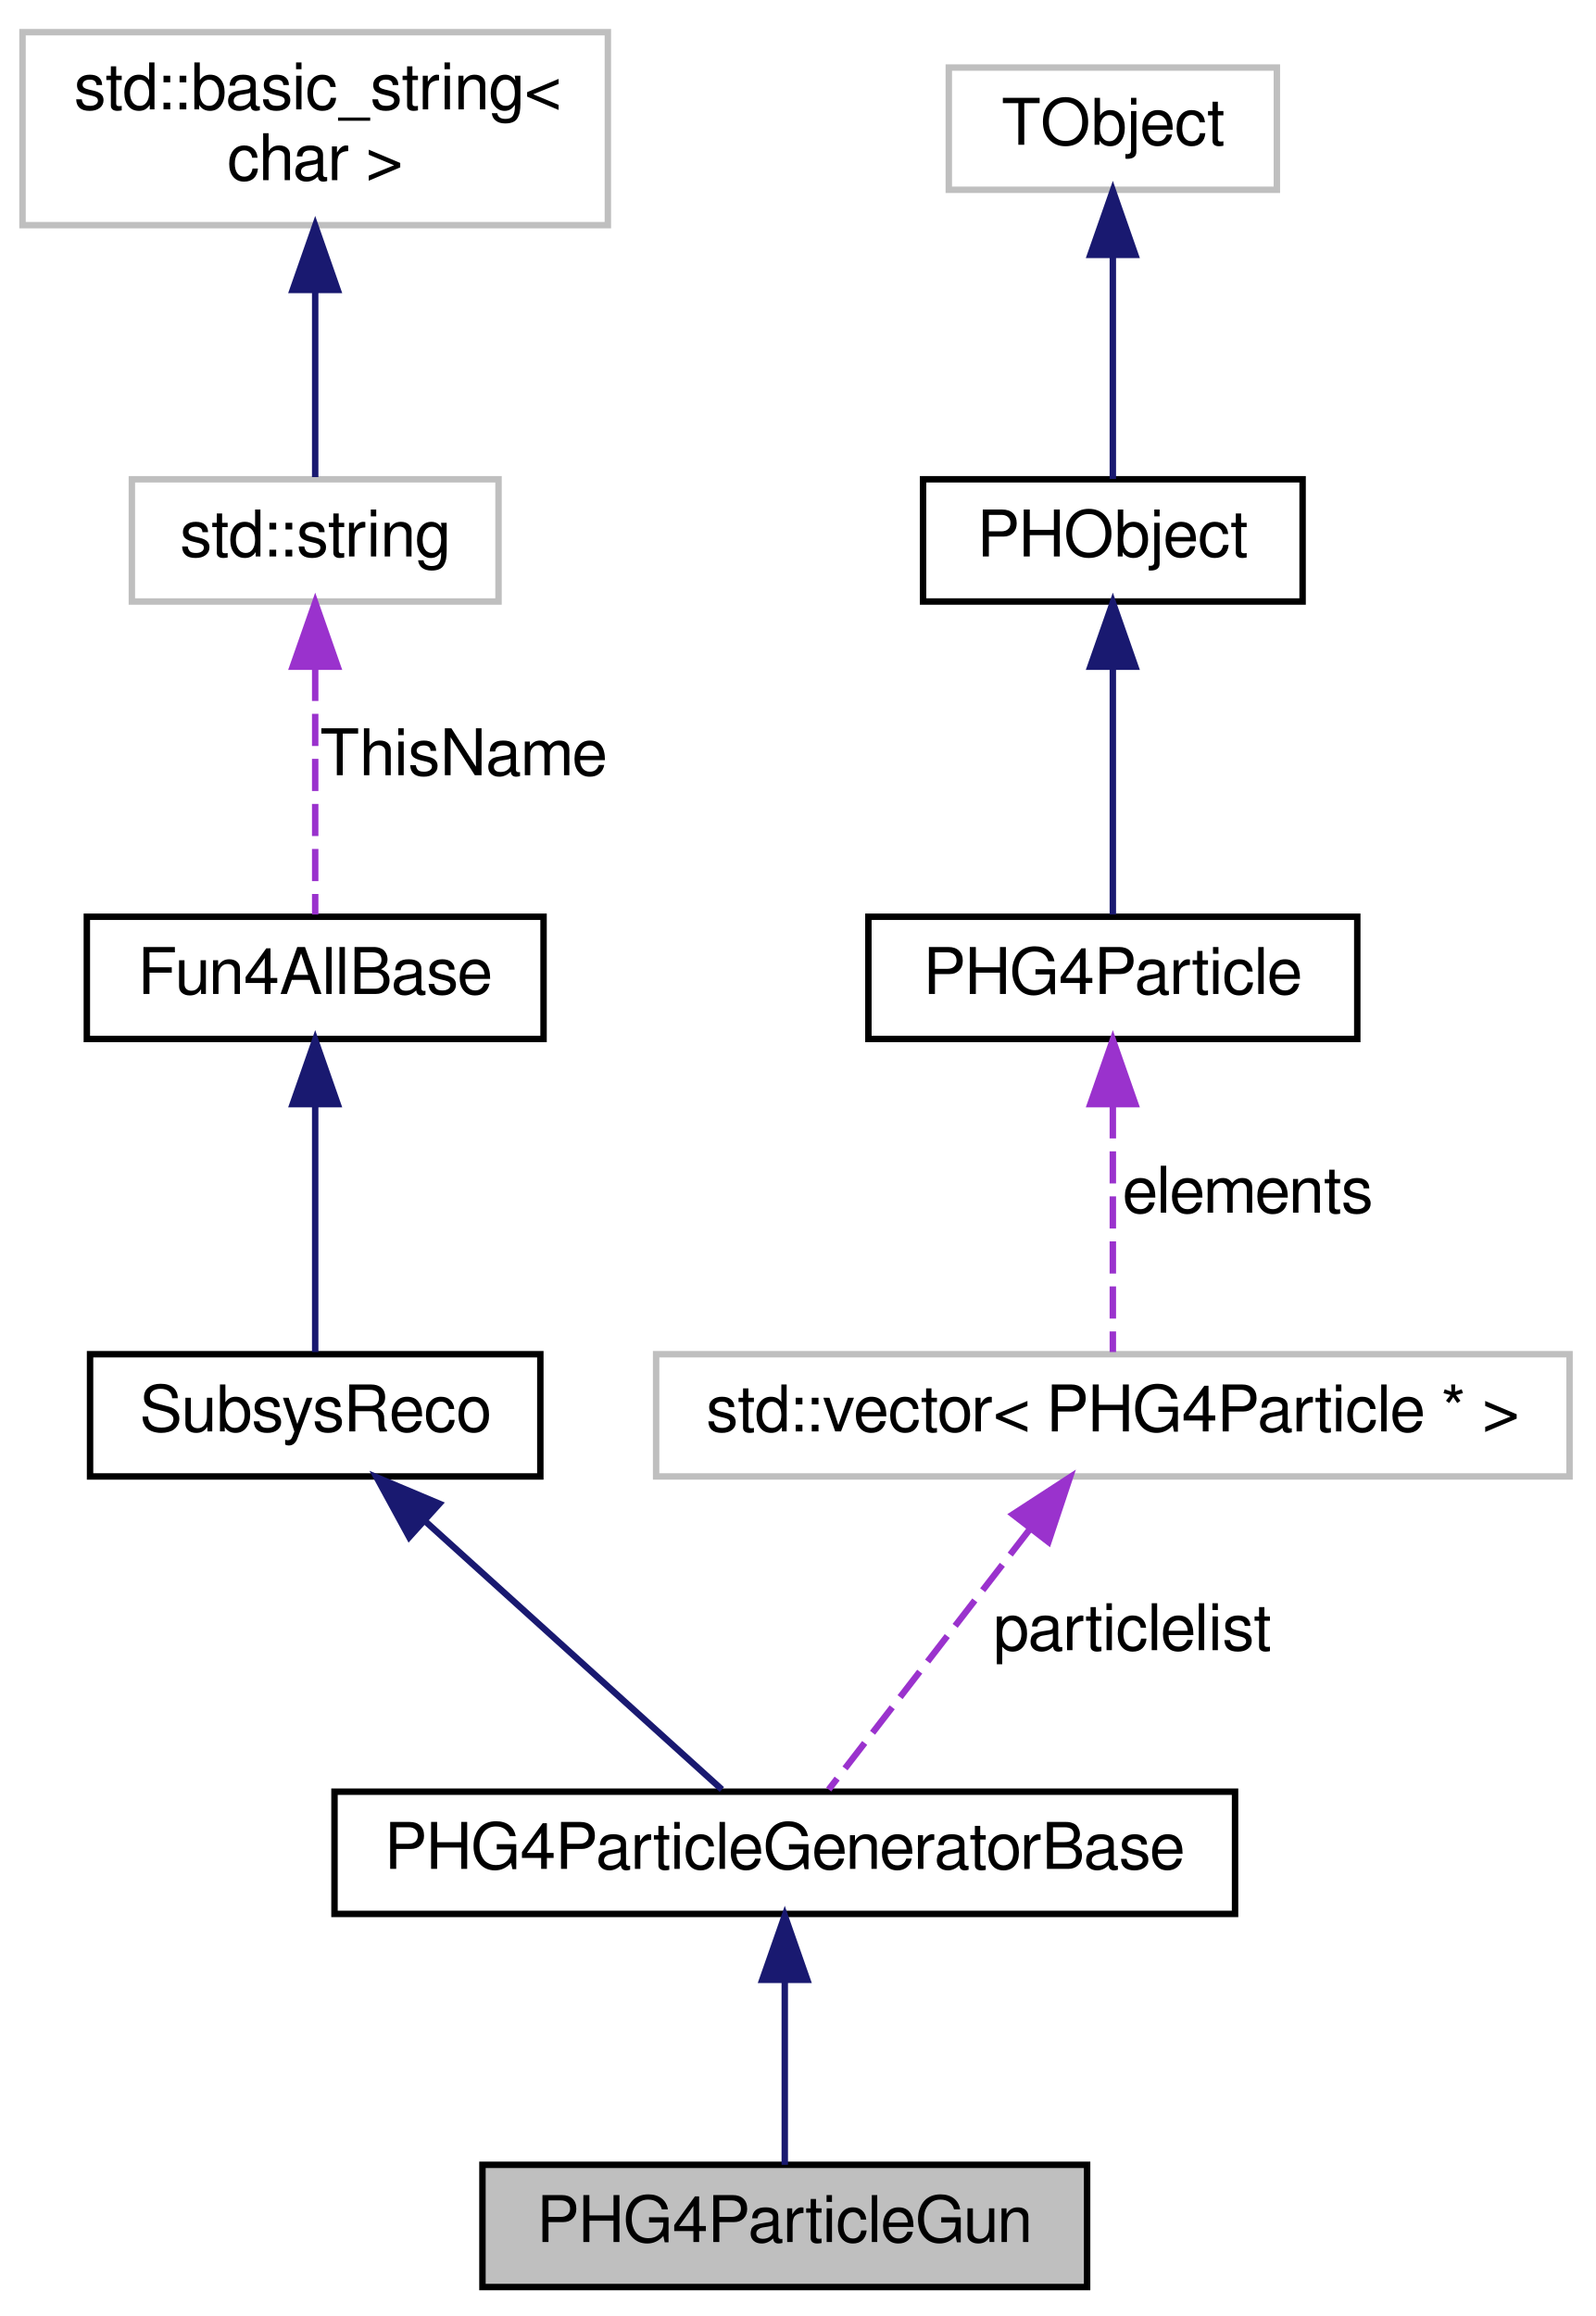
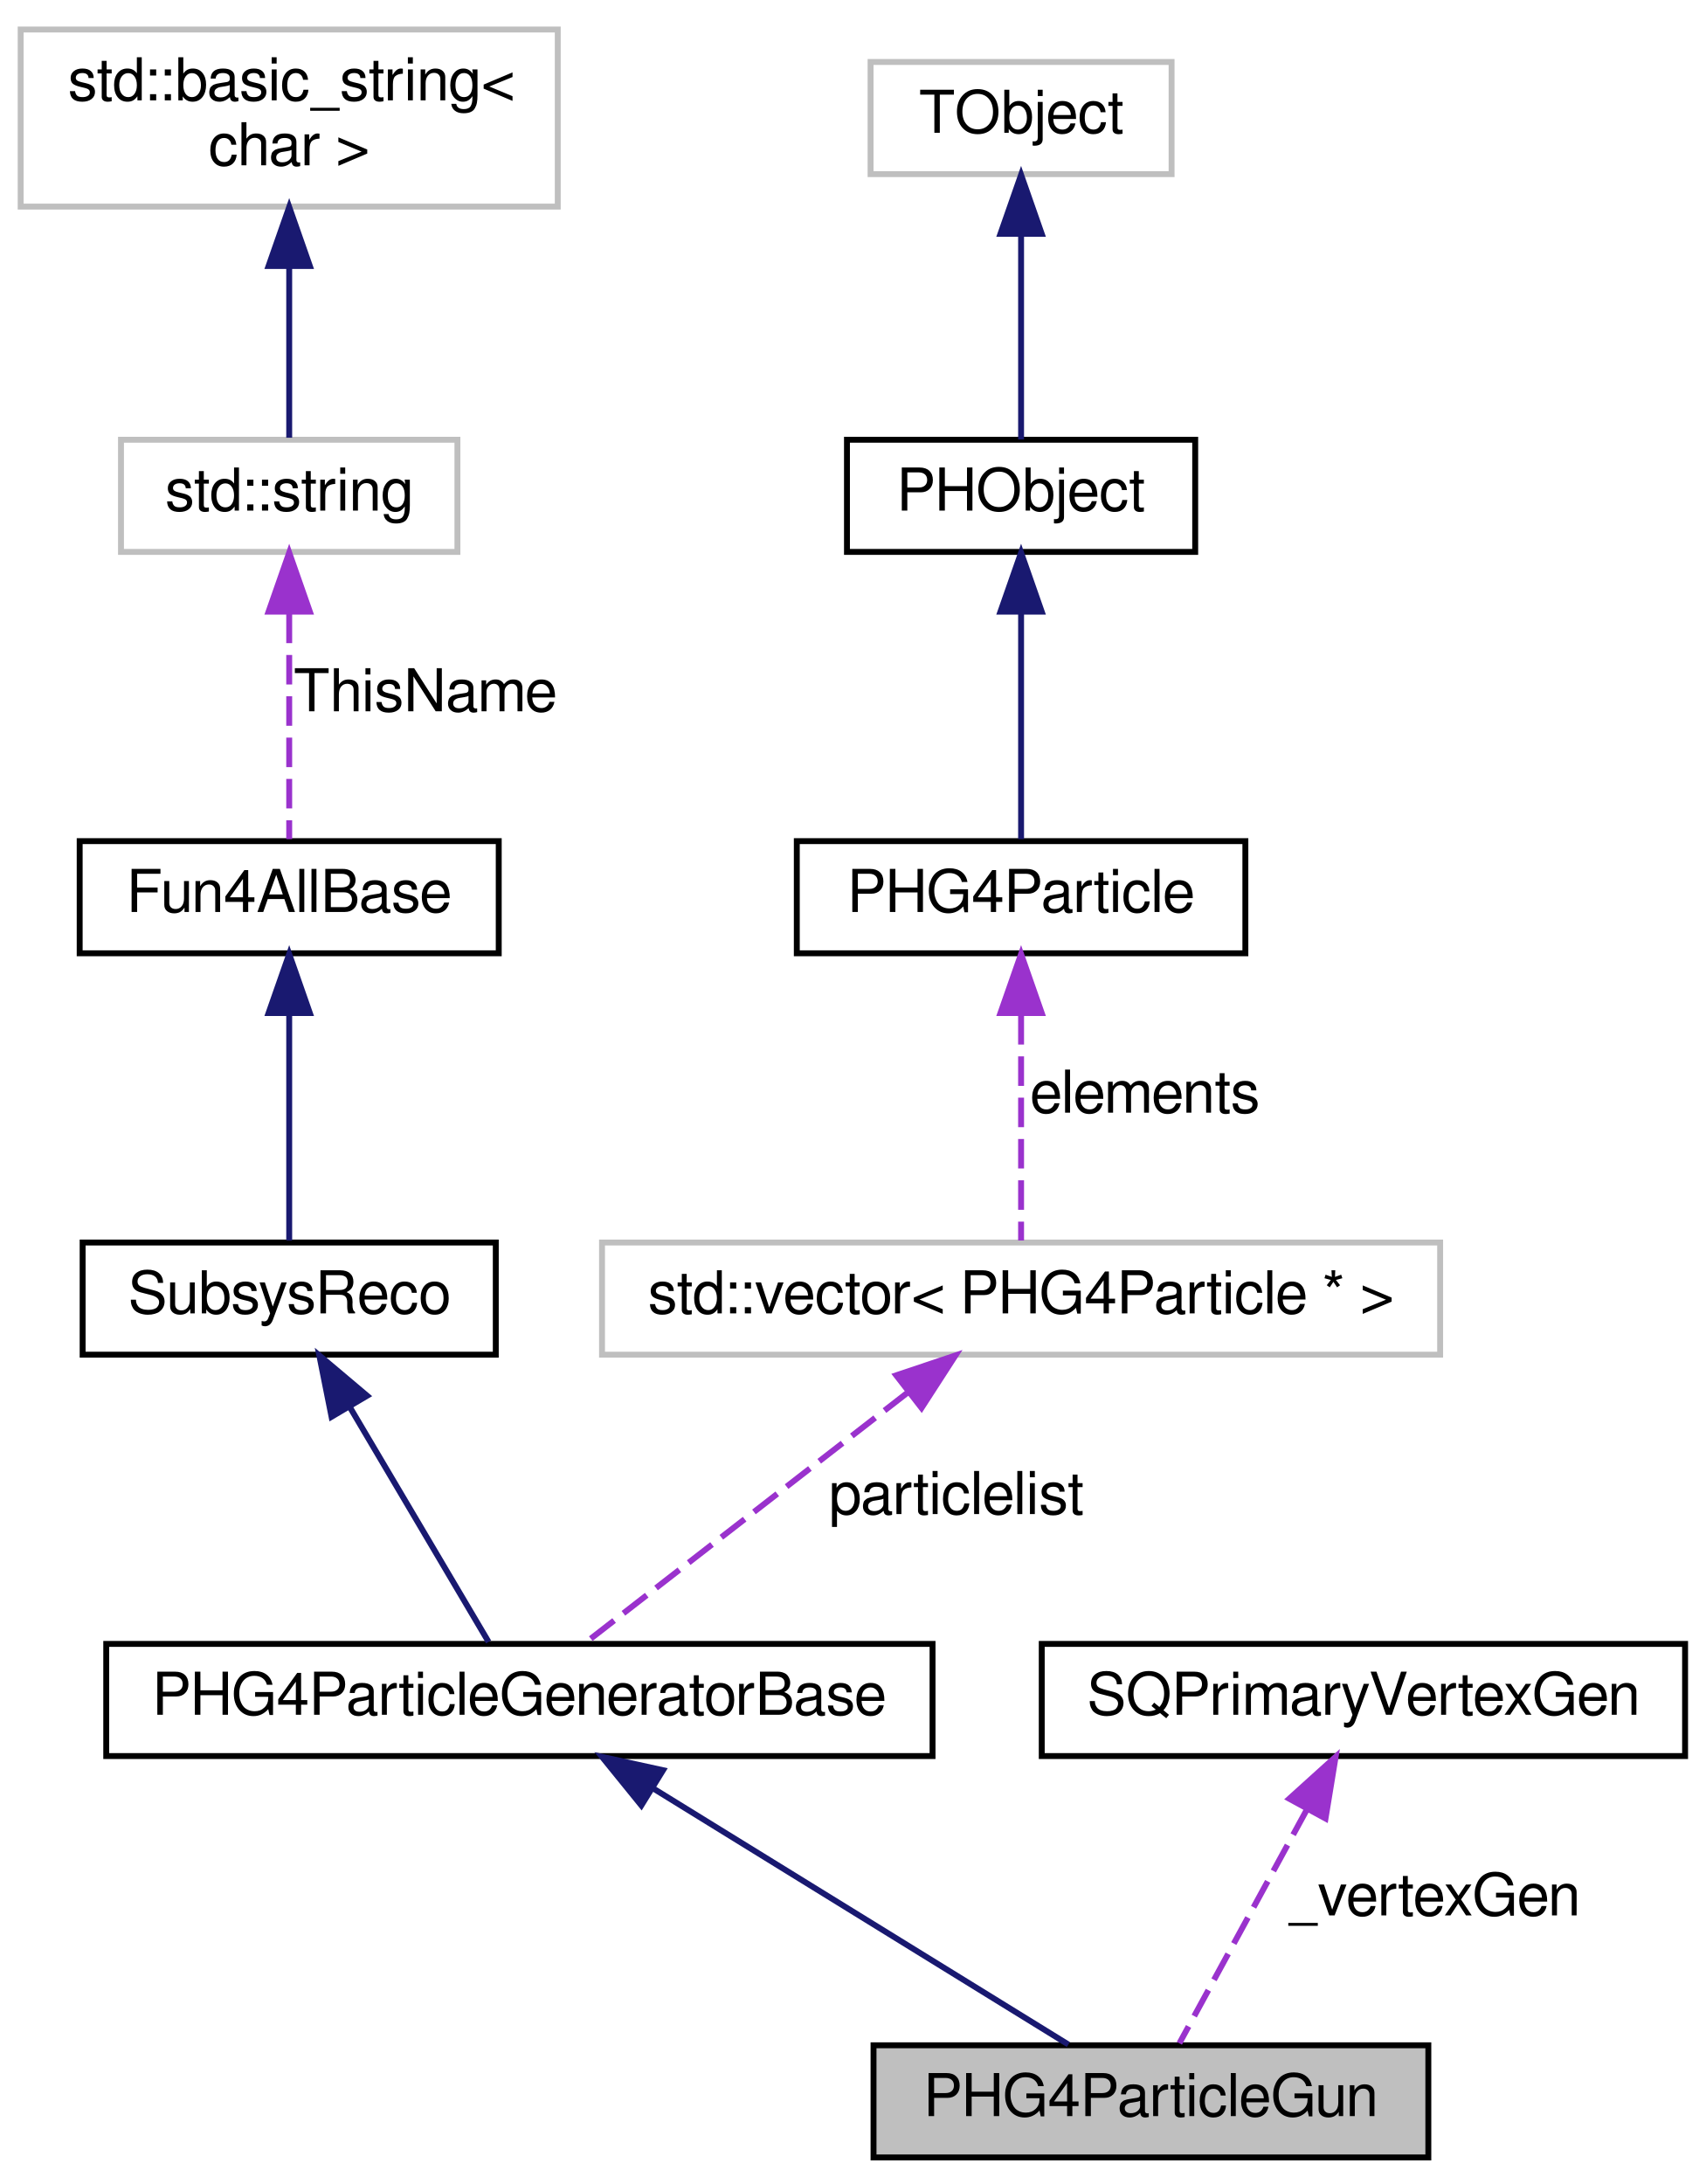
- <svg xmlns="http://www.w3.org/2000/svg" xmlns:xlink="http://www.w3.org/1999/xlink" width="248pt" height="360pt" viewBox="0.00 0.00 248.00 360.00">
-   <g id="graph0" class="graph" transform="scale(1 1) rotate(0) translate(4 356)">
+ <svg xmlns="http://www.w3.org/2000/svg" xmlns:xlink="http://www.w3.org/1999/xlink" width="289pt" height="370pt" viewBox="0.00 0.00 289.00 370.00">
+   <g id="graph0" class="graph" transform="scale(1 1) rotate(0) translate(4 366)">
    <g id="node1" class="node">
-       <polygon fill="#bfbfbf" stroke="black" points="71,-0.5 71,-19.5 165,-19.5 165,-0.5 71,-0.5" />
-       <text text-anchor="middle" x="118" y="-7.5" font-family="FreeSans" font-size="10.00">PHG4ParticleGun</text>
+       <polygon fill="#bfbfbf" stroke="black" points="144,-0.5 144,-19.5 238,-19.5 238,-0.5 144,-0.5" />
+       <text text-anchor="middle" x="191" y="-7.5" font-family="FreeSans" font-size="10.00">PHG4ParticleGun</text>
    </g>
    <g id="node2" class="node">
      <g id="a_node2">
        <a xlink:href="../../d8/d78/classPHG4ParticleGeneratorBase.html" target="_top" xlink:title="PHG4ParticleGeneratorBase">
-           <polygon fill="none" stroke="black" points="48,-58.5 48,-77.5 188,-77.5 188,-58.5 48,-58.5" />
-           <text text-anchor="middle" x="118" y="-65.5" font-family="FreeSans" font-size="10.00">PHG4ParticleGeneratorBase</text>
+           <polygon fill="none" stroke="black" points="14,-68.5 14,-87.5 154,-87.5 154,-68.5 14,-68.5" />
+           <text text-anchor="middle" x="84" y="-75.5" font-family="FreeSans" font-size="10.00">PHG4ParticleGeneratorBase</text>
        </a>
      </g>
    </g>
    <g id="edge1" class="edge">
-       <path fill="none" stroke="midnightblue" d="M118,-47.953C118,-38.288 118,-27.031 118,-19.505" />
-       <polygon fill="midnightblue" stroke="midnightblue" points="114.5,-48.25 118,-58.25 121.5,-48.25 114.5,-48.25" />
+       <path fill="none" stroke="midnightblue" d="M106.716,-62.988C128.002,-49.858 159.143,-30.65 177.008,-19.631" />
+       <polygon fill="midnightblue" stroke="midnightblue" points="104.662,-60.143 97.988,-68.372 108.337,-66.101 104.662,-60.143" />
    </g>
    <g id="node3" class="node">
      <g id="a_node3">
        <a xlink:href="../../d0/d32/classSubsysReco.html" target="_top" xlink:title="SubsysReco">
-           <polygon fill="none" stroke="black" points="10,-126.5 10,-145.5 80,-145.5 80,-126.5 10,-126.5" />
-           <text text-anchor="middle" x="45" y="-133.5" font-family="FreeSans" font-size="10.00">SubsysReco</text>
+           <polygon fill="none" stroke="black" points="10,-136.5 10,-155.5 80,-155.5 80,-136.5 10,-136.5" />
+           <text text-anchor="middle" x="45" y="-143.5" font-family="FreeSans" font-size="10.00">SubsysReco</text>
        </a>
      </g>
    </g>
    <g id="edge2" class="edge">
-       <path fill="none" stroke="midnightblue" d="M62.241,-119.412C76.582,-106.447 96.481,-88.456 108.221,-77.841" />
-       <polygon fill="midnightblue" stroke="midnightblue" points="59.614,-117.069 54.544,-126.372 64.308,-122.261 59.614,-117.069" />
+       <path fill="none" stroke="midnightblue" d="M55.304,-127.563C62.856,-114.781 72.796,-97.96 78.776,-87.841" />
+       <polygon fill="midnightblue" stroke="midnightblue" points="52.173,-125.982 50.099,-136.372 58.199,-129.543 52.173,-125.982" />
    </g>
    <g id="node4" class="node">
      <g id="a_node4">
        <a xlink:href="../../d5/dec/classFun4AllBase.html" target="_top" xlink:title="Fun4AllBase">
-           <polygon fill="none" stroke="black" points="9.5,-194.5 9.5,-213.5 80.5,-213.5 80.5,-194.5 9.5,-194.5" />
-           <text text-anchor="middle" x="45" y="-201.5" font-family="FreeSans" font-size="10.00">Fun4AllBase</text>
+           <polygon fill="none" stroke="black" points="9.5,-204.5 9.5,-223.5 80.5,-223.5 80.5,-204.5 9.5,-204.5" />
+           <text text-anchor="middle" x="45" y="-211.5" font-family="FreeSans" font-size="10.00">Fun4AllBase</text>
        </a>
      </g>
    </g>
    <g id="edge3" class="edge">
-       <path fill="none" stroke="midnightblue" d="M45,-184.041C45,-171.472 45,-155.563 45,-145.841" />
-       <polygon fill="midnightblue" stroke="midnightblue" points="41.5,-184.372 45,-194.372 48.5,-184.372 41.5,-184.372" />
+       <path fill="none" stroke="midnightblue" d="M45,-194.041C45,-181.472 45,-165.563 45,-155.841" />
+       <polygon fill="midnightblue" stroke="midnightblue" points="41.5,-194.372 45,-204.372 48.5,-194.372 41.5,-194.372" />
    </g>
    <g id="node5" class="node">
      <g id="a_node5">
        <a xlink:title="STL class. ">
-           <polygon fill="none" stroke="#bfbfbf" points="16.5,-262.5 16.5,-281.5 73.5,-281.5 73.5,-262.5 16.5,-262.5" />
-           <text text-anchor="middle" x="45" y="-269.5" font-family="FreeSans" font-size="10.00">std::string</text>
+           <polygon fill="none" stroke="#bfbfbf" points="16.5,-272.5 16.5,-291.5 73.5,-291.5 73.5,-272.5 16.5,-272.5" />
+           <text text-anchor="middle" x="45" y="-279.5" font-family="FreeSans" font-size="10.00">std::string</text>
        </a>
      </g>
    </g>
    <g id="edge4" class="edge">
-       <path fill="none" stroke="#9a32cd" stroke-dasharray="5,2" d="M45,-252.041C45,-239.472 45,-223.563 45,-213.841" />
-       <polygon fill="#9a32cd" stroke="#9a32cd" points="41.5,-252.372 45,-262.372 48.5,-252.372 41.5,-252.372" />
-       <text text-anchor="middle" x="68" y="-235.5" font-family="FreeSans" font-size="10.00"> ThisName</text>
+       <path fill="none" stroke="#9a32cd" stroke-dasharray="5,2" d="M45,-262.041C45,-249.472 45,-233.563 45,-223.841" />
+       <polygon fill="#9a32cd" stroke="#9a32cd" points="41.5,-262.372 45,-272.372 48.5,-262.372 41.5,-262.372" />
+       <text text-anchor="middle" x="68" y="-245.5" font-family="FreeSans" font-size="10.00"> ThisName</text>
    </g>
    <g id="node6" class="node">
      <g id="a_node6">
        <a xlink:title="STL class. ">
-           <polygon fill="none" stroke="#bfbfbf" points="-0.5,-321 -0.5,-351 90.5,-351 90.5,-321 -0.5,-321" />
-           <text text-anchor="start" x="7.5" y="-339" font-family="FreeSans" font-size="10.00">std::basic_string&lt;</text>
-           <text text-anchor="middle" x="45" y="-328" font-family="FreeSans" font-size="10.00"> char &gt;</text>
+           <polygon fill="none" stroke="#bfbfbf" points="-0.5,-331 -0.5,-361 90.5,-361 90.5,-331 -0.5,-331" />
+           <text text-anchor="start" x="7.5" y="-349" font-family="FreeSans" font-size="10.00">std::basic_string&lt;</text>
+           <text text-anchor="middle" x="45" y="-338" font-family="FreeSans" font-size="10.00"> char &gt;</text>
        </a>
      </g>
    </g>
    <g id="edge5" class="edge">
-       <path fill="none" stroke="midnightblue" d="M45,-310.871C45,-300.663 45,-289.408 45,-281.842" />
-       <polygon fill="midnightblue" stroke="midnightblue" points="41.5,-310.931 45,-320.931 48.5,-310.931 41.5,-310.931" />
+       <path fill="none" stroke="midnightblue" d="M45,-320.871C45,-310.663 45,-299.408 45,-291.842" />
+       <polygon fill="midnightblue" stroke="midnightblue" points="41.5,-320.931 45,-330.931 48.5,-320.931 41.5,-320.931" />
    </g>
    <g id="node7" class="node">
-       <polygon fill="none" stroke="#bfbfbf" points="98,-126.5 98,-145.5 240,-145.5 240,-126.5 98,-126.5" />
-       <text text-anchor="middle" x="169" y="-133.5" font-family="FreeSans" font-size="10.00">std::vector&lt; PHG4Particle * &gt;</text>
+       <polygon fill="none" stroke="#bfbfbf" points="98,-136.5 98,-155.5 240,-155.5 240,-136.5 98,-136.5" />
+       <text text-anchor="middle" x="169" y="-143.5" font-family="FreeSans" font-size="10.00">std::vector&lt; PHG4Particle * &gt;</text>
    </g>
    <g id="edge6" class="edge">
-       <path fill="none" stroke="#9a32cd" stroke-dasharray="5,2" d="M156.103,-118.31C146.161,-105.444 132.804,-88.158 124.832,-77.841" />
-       <polygon fill="#9a32cd" stroke="#9a32cd" points="153.449,-120.599 162.333,-126.372 158.988,-116.319 153.449,-120.599" />
-       <text text-anchor="middle" x="172" y="-99.5" font-family="FreeSans" font-size="10.00"> particlelist</text>
+       <path fill="none" stroke="#9a32cd" stroke-dasharray="5,2" d="M149.806,-130.096C132.941,-117.001 108.988,-98.403 95.115,-87.63" />
+       <polygon fill="#9a32cd" stroke="#9a32cd" points="147.843,-133.003 157.888,-136.372 152.136,-127.474 147.843,-133.003" />
+       <text text-anchor="middle" x="158" y="-109.5" font-family="FreeSans" font-size="10.00"> particlelist</text>
    </g>
    <g id="node8" class="node">
      <g id="a_node8">
        <a xlink:href="../../de/dc9/classPHG4Particle.html" target="_top" xlink:title="PHG4Particle">
-           <polygon fill="none" stroke="black" points="131,-194.5 131,-213.5 207,-213.5 207,-194.5 131,-194.5" />
-           <text text-anchor="middle" x="169" y="-201.5" font-family="FreeSans" font-size="10.00">PHG4Particle</text>
+           <polygon fill="none" stroke="black" points="131,-204.5 131,-223.5 207,-223.5 207,-204.5 131,-204.5" />
+           <text text-anchor="middle" x="169" y="-211.5" font-family="FreeSans" font-size="10.00">PHG4Particle</text>
        </a>
      </g>
    </g>
    <g id="edge7" class="edge">
-       <path fill="none" stroke="#9a32cd" stroke-dasharray="5,2" d="M169,-184.041C169,-171.472 169,-155.563 169,-145.841" />
-       <polygon fill="#9a32cd" stroke="#9a32cd" points="165.5,-184.372 169,-194.372 172.5,-184.372 165.5,-184.372" />
-       <text text-anchor="middle" x="190" y="-167.5" font-family="FreeSans" font-size="10.00"> elements</text>
+       <path fill="none" stroke="#9a32cd" stroke-dasharray="5,2" d="M169,-194.041C169,-181.472 169,-165.563 169,-155.841" />
+       <polygon fill="#9a32cd" stroke="#9a32cd" points="165.5,-194.372 169,-204.372 172.5,-194.372 165.5,-194.372" />
+       <text text-anchor="middle" x="190" y="-177.5" font-family="FreeSans" font-size="10.00"> elements</text>
    </g>
    <g id="node9" class="node">
      <g id="a_node9">
        <a xlink:href="../../d9/d24/classPHObject.html" target="_top" xlink:title="PHObject">
-           <polygon fill="none" stroke="black" points="139.5,-262.5 139.5,-281.5 198.5,-281.5 198.5,-262.5 139.5,-262.5" />
-           <text text-anchor="middle" x="169" y="-269.5" font-family="FreeSans" font-size="10.00">PHObject</text>
+           <polygon fill="none" stroke="black" points="139.5,-272.5 139.5,-291.5 198.5,-291.5 198.5,-272.5 139.5,-272.5" />
+           <text text-anchor="middle" x="169" y="-279.5" font-family="FreeSans" font-size="10.00">PHObject</text>
        </a>
      </g>
    </g>
    <g id="edge8" class="edge">
-       <path fill="none" stroke="midnightblue" d="M169,-252.041C169,-239.472 169,-223.563 169,-213.841" />
-       <polygon fill="midnightblue" stroke="midnightblue" points="165.5,-252.372 169,-262.372 172.5,-252.372 165.5,-252.372" />
+       <path fill="none" stroke="midnightblue" d="M169,-262.041C169,-249.472 169,-233.563 169,-223.841" />
+       <polygon fill="midnightblue" stroke="midnightblue" points="165.5,-262.372 169,-272.372 172.5,-262.372 165.5,-262.372" />
    </g>
    <g id="node10" class="node">
-       <polygon fill="none" stroke="#bfbfbf" points="143.5,-326.5 143.5,-345.5 194.5,-345.5 194.5,-326.5 143.5,-326.5" />
-       <text text-anchor="middle" x="169" y="-333.5" font-family="FreeSans" font-size="10.00">TObject</text>
+       <polygon fill="none" stroke="#bfbfbf" points="143.5,-336.5 143.5,-355.5 194.5,-355.5 194.5,-336.5 143.5,-336.5" />
+       <text text-anchor="middle" x="169" y="-343.5" font-family="FreeSans" font-size="10.00">TObject</text>
    </g>
    <g id="edge9" class="edge">
-       <path fill="none" stroke="midnightblue" d="M169,-316.037C169,-304.53 169,-290.403 169,-281.548" />
-       <polygon fill="midnightblue" stroke="midnightblue" points="165.5,-316.379 169,-326.379 172.5,-316.379 165.5,-316.379" />
+       <path fill="none" stroke="midnightblue" d="M169,-326.037C169,-314.53 169,-300.403 169,-291.548" />
+       <polygon fill="midnightblue" stroke="midnightblue" points="165.5,-326.379 169,-336.379 172.5,-326.379 165.5,-326.379" />
+     </g>
+     <g id="node11" class="node">
+       <g id="a_node11">
+         <a xlink:href="../../d8/dc4/classSQPrimaryVertexGen.html" target="_top" xlink:title="SQPrimaryVertexGen">
+           <polygon fill="none" stroke="black" points="172.5,-68.5 172.5,-87.5 281.5,-87.5 281.5,-68.5 172.5,-68.5" />
+           <text text-anchor="middle" x="227" y="-75.5" font-family="FreeSans" font-size="10.00">SQPrimaryVertexGen</text>
+         </a>
+       </g>
+     </g>
+     <g id="edge10" class="edge">
+       <path fill="none" stroke="#9a32cd" stroke-dasharray="5,2" d="M217.489,-59.563C210.517,-46.782 201.342,-29.96 195.822,-19.841" />
+       <polygon fill="#9a32cd" stroke="#9a32cd" points="214.432,-61.269 222.294,-68.372 220.578,-57.917 214.432,-61.269" />
+       <text text-anchor="middle" x="239" y="-41.5" font-family="FreeSans" font-size="10.00"> _vertexGen</text>
    </g>
  </g>
</svg>
